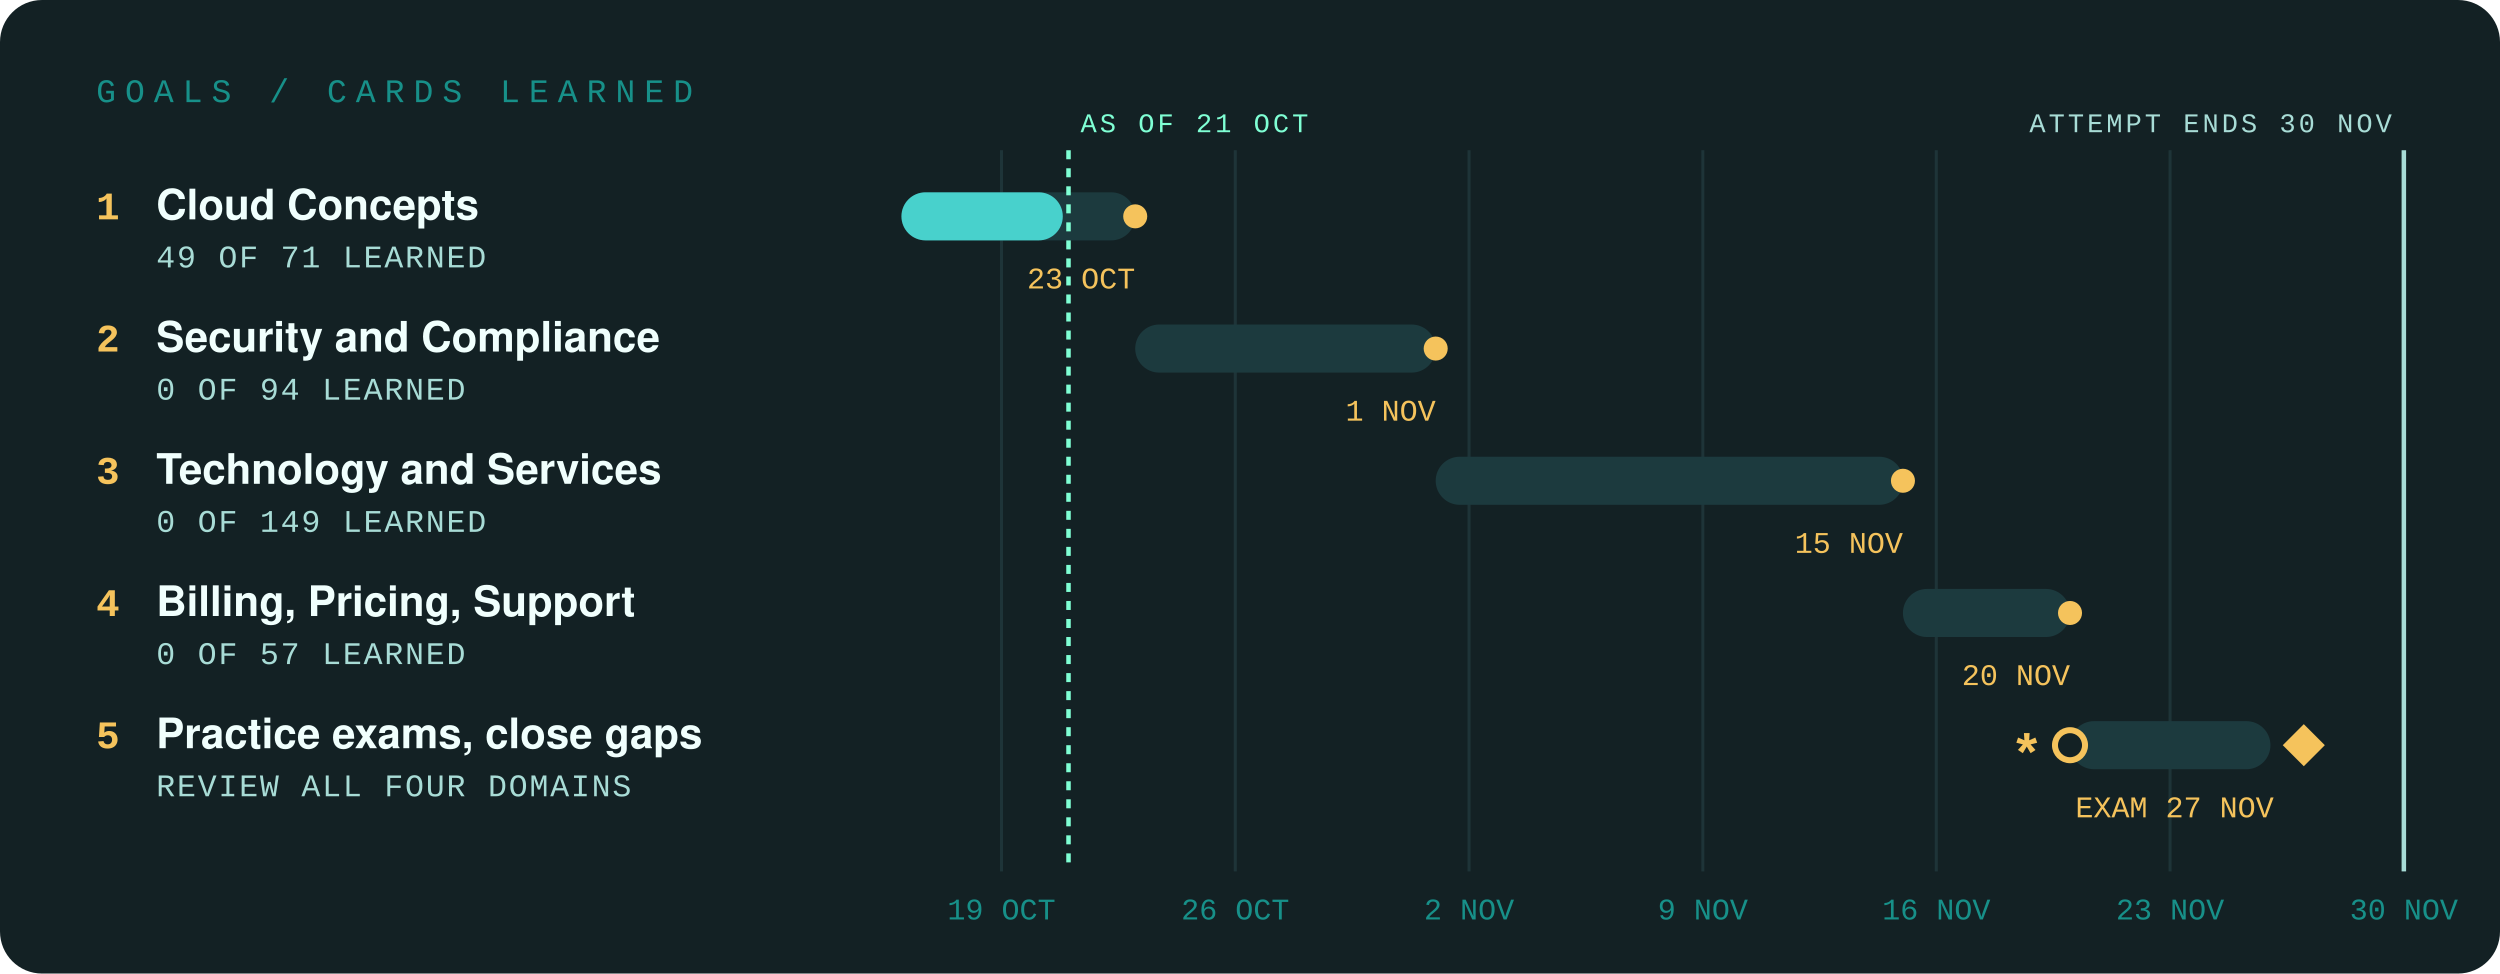
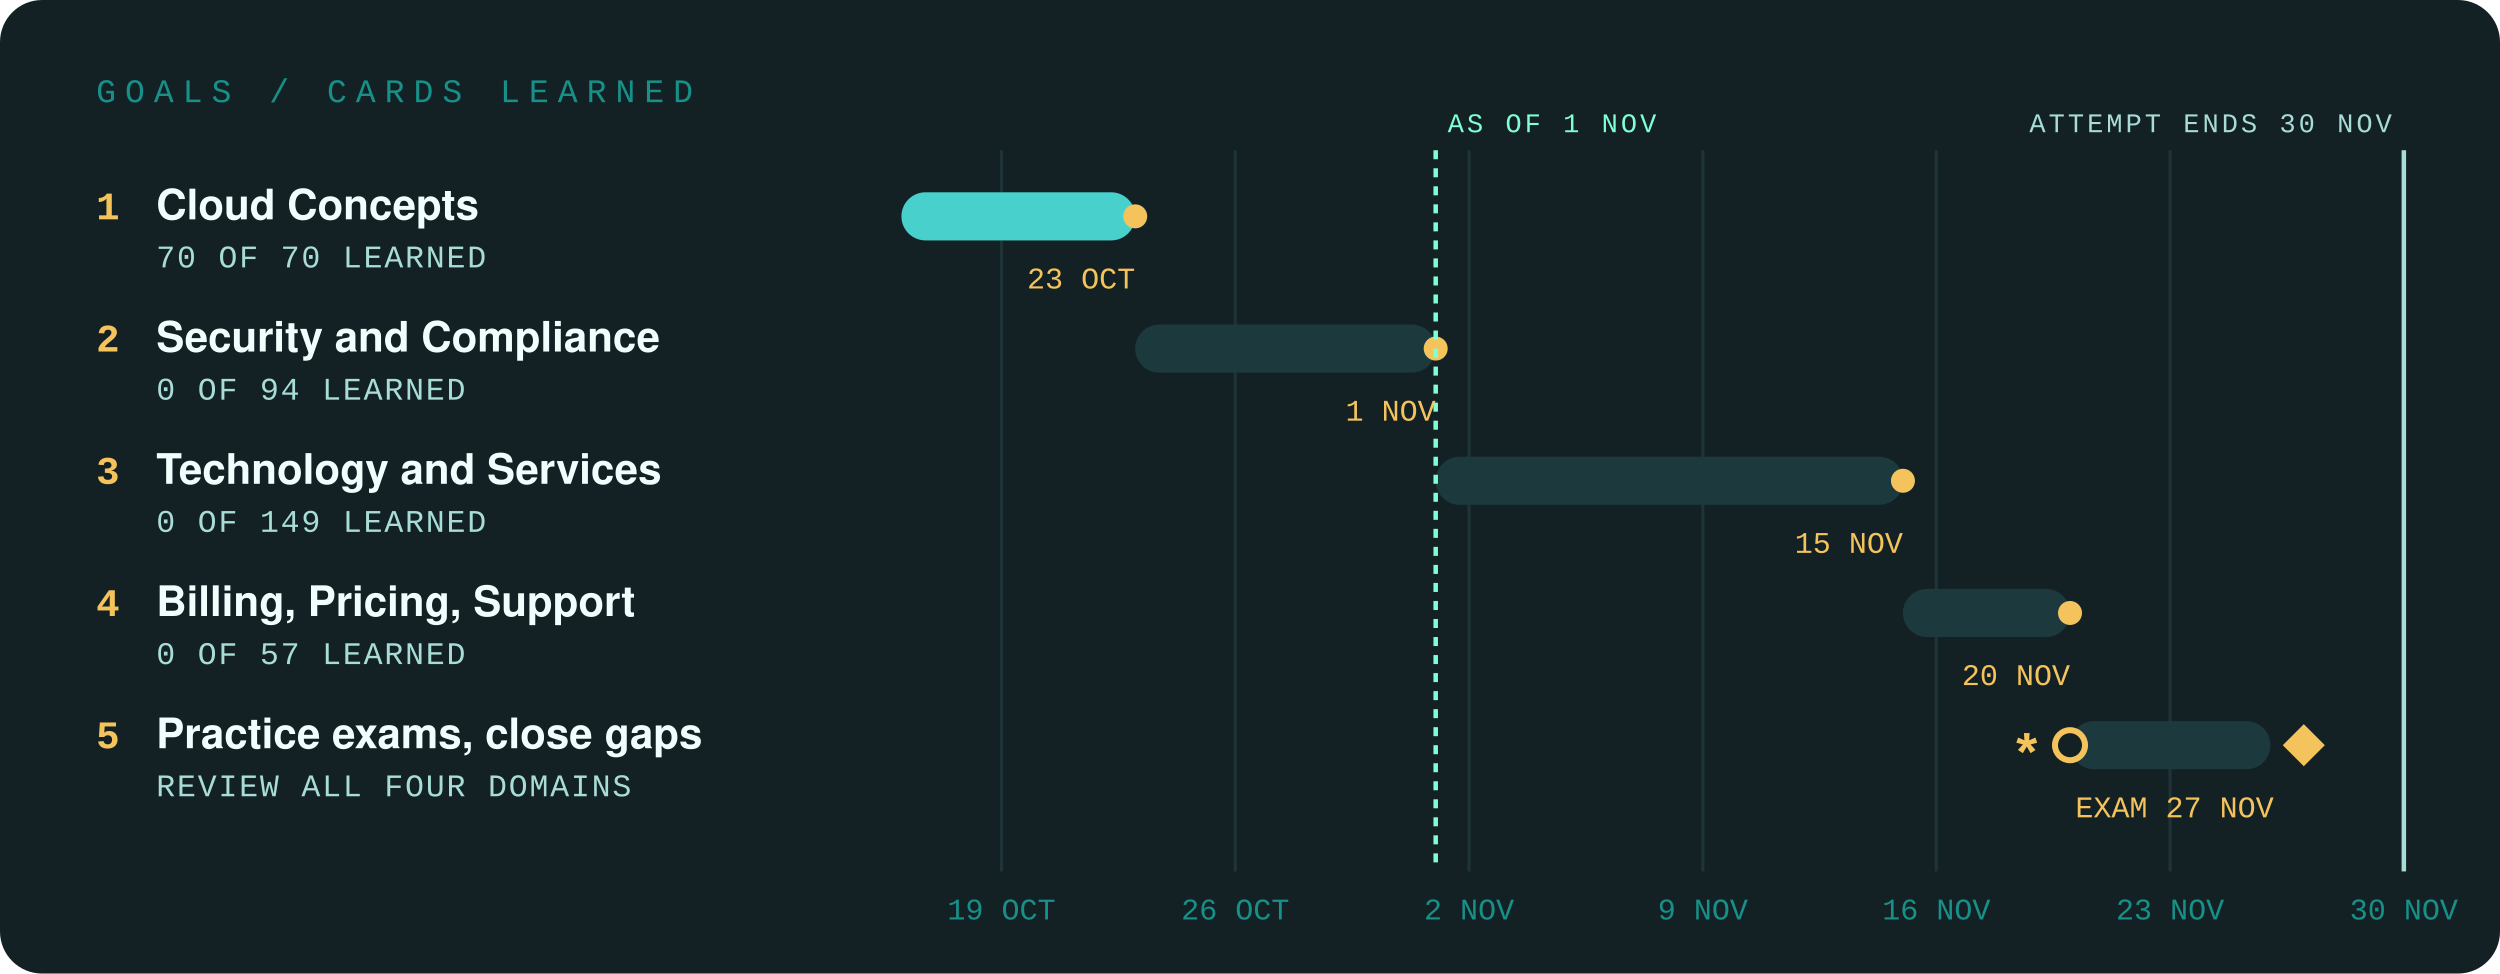
<svg xmlns="http://www.w3.org/2000/svg" viewBox="0 0 832 324" width="832" height="324" role="img" aria-label="Goal dates per exam domain">
  <rect width="832" height="324" rx="14" fill="#132124" />
  <text x="32" y="34" font-family="Consolas, Cascadia Mono, Menlo, Courier New, monospace" font-size="11" letter-spacing="3" fill="#179089">GOALS  /  CARDS LEARNED</text>
  <line x1="333.3" y1="50" x2="333.3" y2="290" stroke="#1E3438" stroke-width="1" />
  <text x="333.3" y="306" font-family="Consolas, Cascadia Mono, Menlo, Courier New, monospace" font-size="10" fill="#179089" text-anchor="middle">19 OCT</text>
  <line x1="411.1" y1="50" x2="411.1" y2="290" stroke="#1E3438" stroke-width="1" />
  <text x="411.1" y="306" font-family="Consolas, Cascadia Mono, Menlo, Courier New, monospace" font-size="10" fill="#179089" text-anchor="middle">26 OCT</text>
  <line x1="488.9" y1="50" x2="488.9" y2="290" stroke="#1E3438" stroke-width="1" />
  <text x="488.9" y="306" font-family="Consolas, Cascadia Mono, Menlo, Courier New, monospace" font-size="10" fill="#179089" text-anchor="middle">2 NOV</text>
  <line x1="566.7" y1="50" x2="566.7" y2="290" stroke="#1E3438" stroke-width="1" />
  <text x="566.7" y="306" font-family="Consolas, Cascadia Mono, Menlo, Courier New, monospace" font-size="10" fill="#179089" text-anchor="middle">9 NOV</text>
  <line x1="644.4" y1="50" x2="644.4" y2="290" stroke="#1E3438" stroke-width="1" />
  <text x="644.4" y="306" font-family="Consolas, Cascadia Mono, Menlo, Courier New, monospace" font-size="10" fill="#179089" text-anchor="middle">16 NOV</text>
  <line x1="722.2" y1="50" x2="722.2" y2="290" stroke="#1E3438" stroke-width="1" />
  <text x="722.2" y="306" font-family="Consolas, Cascadia Mono, Menlo, Courier New, monospace" font-size="10" fill="#179089" text-anchor="middle">23 NOV</text>
  <line x1="800.0" y1="50" x2="800.0" y2="290" stroke="#1E3438" stroke-width="1" />
  <text x="800.0" y="306" font-family="Consolas, Cascadia Mono, Menlo, Courier New, monospace" font-size="10" fill="#179089" text-anchor="middle">30 NOV</text>
  <text x="32" y="73" font-family="Consolas, Cascadia Mono, Menlo, Courier New, monospace" font-size="13" font-weight="700" fill="#F5C35C">1</text>
  <text x="52" y="73" font-family="Segoe UI, Helvetica, Arial, sans-serif" font-size="14" font-weight="600" fill="#F0FFFD">Cloud Concepts</text>
-   <text x="52" y="89" font-family="Consolas, Cascadia Mono, Menlo, Courier New, monospace" font-size="10.5" letter-spacing="0.6" fill="#A8DCD6">49 OF 71 LEARNED</text>
+   <text x="52" y="89" font-family="Consolas, Cascadia Mono, Menlo, Courier New, monospace" font-size="10.5" letter-spacing="0.6" fill="#A8DCD6">70 OF 70 LEARNED</text>
  <rect x="300.0" y="64" width="77.8" height="16" rx="8" fill="#1C3A3E" />
-   <rect x="300.0" y="64" width="53.7" height="16" rx="8" fill="#48D1CC" />
+   <rect x="300.0" y="64" width="77.8" height="16" rx="8" fill="#48D1CC" />
  <circle cx="377.8" cy="72" r="4" fill="#F5C35C" />
  <text x="377.8" y="96" font-family="Consolas, Cascadia Mono, Menlo, Courier New, monospace" font-size="10" fill="#F5C35C" text-anchor="end">23 OCT</text>
  <text x="32" y="117" font-family="Consolas, Cascadia Mono, Menlo, Courier New, monospace" font-size="13" font-weight="700" fill="#F5C35C">2</text>
  <text x="52" y="117" font-family="Segoe UI, Helvetica, Arial, sans-serif" font-size="14" font-weight="600" fill="#F0FFFD">Security and Compliance</text>
  <text x="52" y="133" font-family="Consolas, Cascadia Mono, Menlo, Courier New, monospace" font-size="10.5" letter-spacing="0.6" fill="#A8DCD6">0 OF 94 LEARNED</text>
  <rect x="377.8" y="108" width="100.0" height="16" rx="8" fill="#1C3A3E" />
  <circle cx="477.8" cy="116" r="4" fill="#F5C35C" />
  <text x="477.8" y="140" font-family="Consolas, Cascadia Mono, Menlo, Courier New, monospace" font-size="10" fill="#F5C35C" text-anchor="end">1 NOV</text>
  <text x="32" y="161" font-family="Consolas, Cascadia Mono, Menlo, Courier New, monospace" font-size="13" font-weight="700" fill="#F5C35C">3</text>
  <text x="52" y="161" font-family="Segoe UI, Helvetica, Arial, sans-serif" font-size="14" font-weight="600" fill="#F0FFFD">Technology and Services</text>
  <text x="52" y="177" font-family="Consolas, Cascadia Mono, Menlo, Courier New, monospace" font-size="10.5" letter-spacing="0.6" fill="#A8DCD6">0 OF 149 LEARNED</text>
  <rect x="477.8" y="152" width="155.6" height="16" rx="8" fill="#1C3A3E" />
  <circle cx="633.3" cy="160" r="4" fill="#F5C35C" />
  <text x="633.3" y="184" font-family="Consolas, Cascadia Mono, Menlo, Courier New, monospace" font-size="10" fill="#F5C35C" text-anchor="end">15 NOV</text>
  <text x="32" y="205" font-family="Consolas, Cascadia Mono, Menlo, Courier New, monospace" font-size="13" font-weight="700" fill="#F5C35C">4</text>
  <text x="52" y="205" font-family="Segoe UI, Helvetica, Arial, sans-serif" font-size="14" font-weight="600" fill="#F0FFFD">Billing, Pricing, Support</text>
  <text x="52" y="221" font-family="Consolas, Cascadia Mono, Menlo, Courier New, monospace" font-size="10.5" letter-spacing="0.6" fill="#A8DCD6">0 OF 57 LEARNED</text>
  <rect x="633.3" y="196" width="55.6" height="16" rx="8" fill="#1C3A3E" />
  <circle cx="688.9" cy="204" r="4" fill="#F5C35C" />
  <text x="688.9" y="228" font-family="Consolas, Cascadia Mono, Menlo, Courier New, monospace" font-size="10" fill="#F5C35C" text-anchor="end">20 NOV</text>
  <text x="32" y="249" font-family="Consolas, Cascadia Mono, Menlo, Courier New, monospace" font-size="13" font-weight="700" fill="#F5C35C">5</text>
  <text x="52" y="249" font-family="Segoe UI, Helvetica, Arial, sans-serif" font-size="14" font-weight="600" fill="#F0FFFD">Practice exams, close gaps</text>
  <text x="52" y="265" font-family="Consolas, Cascadia Mono, Menlo, Courier New, monospace" font-size="10.5" letter-spacing="0.6" fill="#A8DCD6">REVIEW ALL FOUR DOMAINS</text>
  <rect x="688.9" y="240" width="66.7" height="16" rx="8" fill="#1C3A3E" />
  <path d="M766.7 241 l7 7 l-7 7 l-7 -7 Z" fill="#F5C35C" />
  <text x="756.7" y="272" font-family="Consolas, Cascadia Mono, Menlo, Courier New, monospace" font-size="10" fill="#F5C35C" text-anchor="end">EXAM 27 NOV</text>
  <circle cx="688.9" cy="248" r="5" fill="#132124" stroke="#F5C35C" stroke-width="2" />
  <text x="679.9" y="257" font-family="Consolas, Cascadia Mono, Menlo, Courier New, monospace" font-size="18" font-weight="700" fill="#F5C35C" text-anchor="end">*</text>
  <line x1="800.0" y1="50" x2="800.0" y2="290" stroke="#A8DCD6" stroke-width="1.5" />
  <text x="796.0" y="44" font-family="Consolas, Cascadia Mono, Menlo, Courier New, monospace" font-size="9" letter-spacing="1" fill="#A8DCD6" text-anchor="end">ATTEMPT ENDS 30 NOV</text>
-   <line x1="355.6" y1="50" x2="355.6" y2="290" stroke="#7FFFD4" stroke-width="1.5" stroke-dasharray="3 3" />
-   <text x="359.6" y="44" font-family="Consolas, Cascadia Mono, Menlo, Courier New, monospace" font-size="9" letter-spacing="1" fill="#7FFFD4">AS OF 21 OCT</text>
+   <line x1="477.8" y1="50" x2="477.8" y2="290" stroke="#7FFFD4" stroke-width="1.5" stroke-dasharray="3 3" />
+   <text x="481.8" y="44" font-family="Consolas, Cascadia Mono, Menlo, Courier New, monospace" font-size="9" letter-spacing="1" fill="#7FFFD4">AS OF 1 NOV</text>
</svg>
